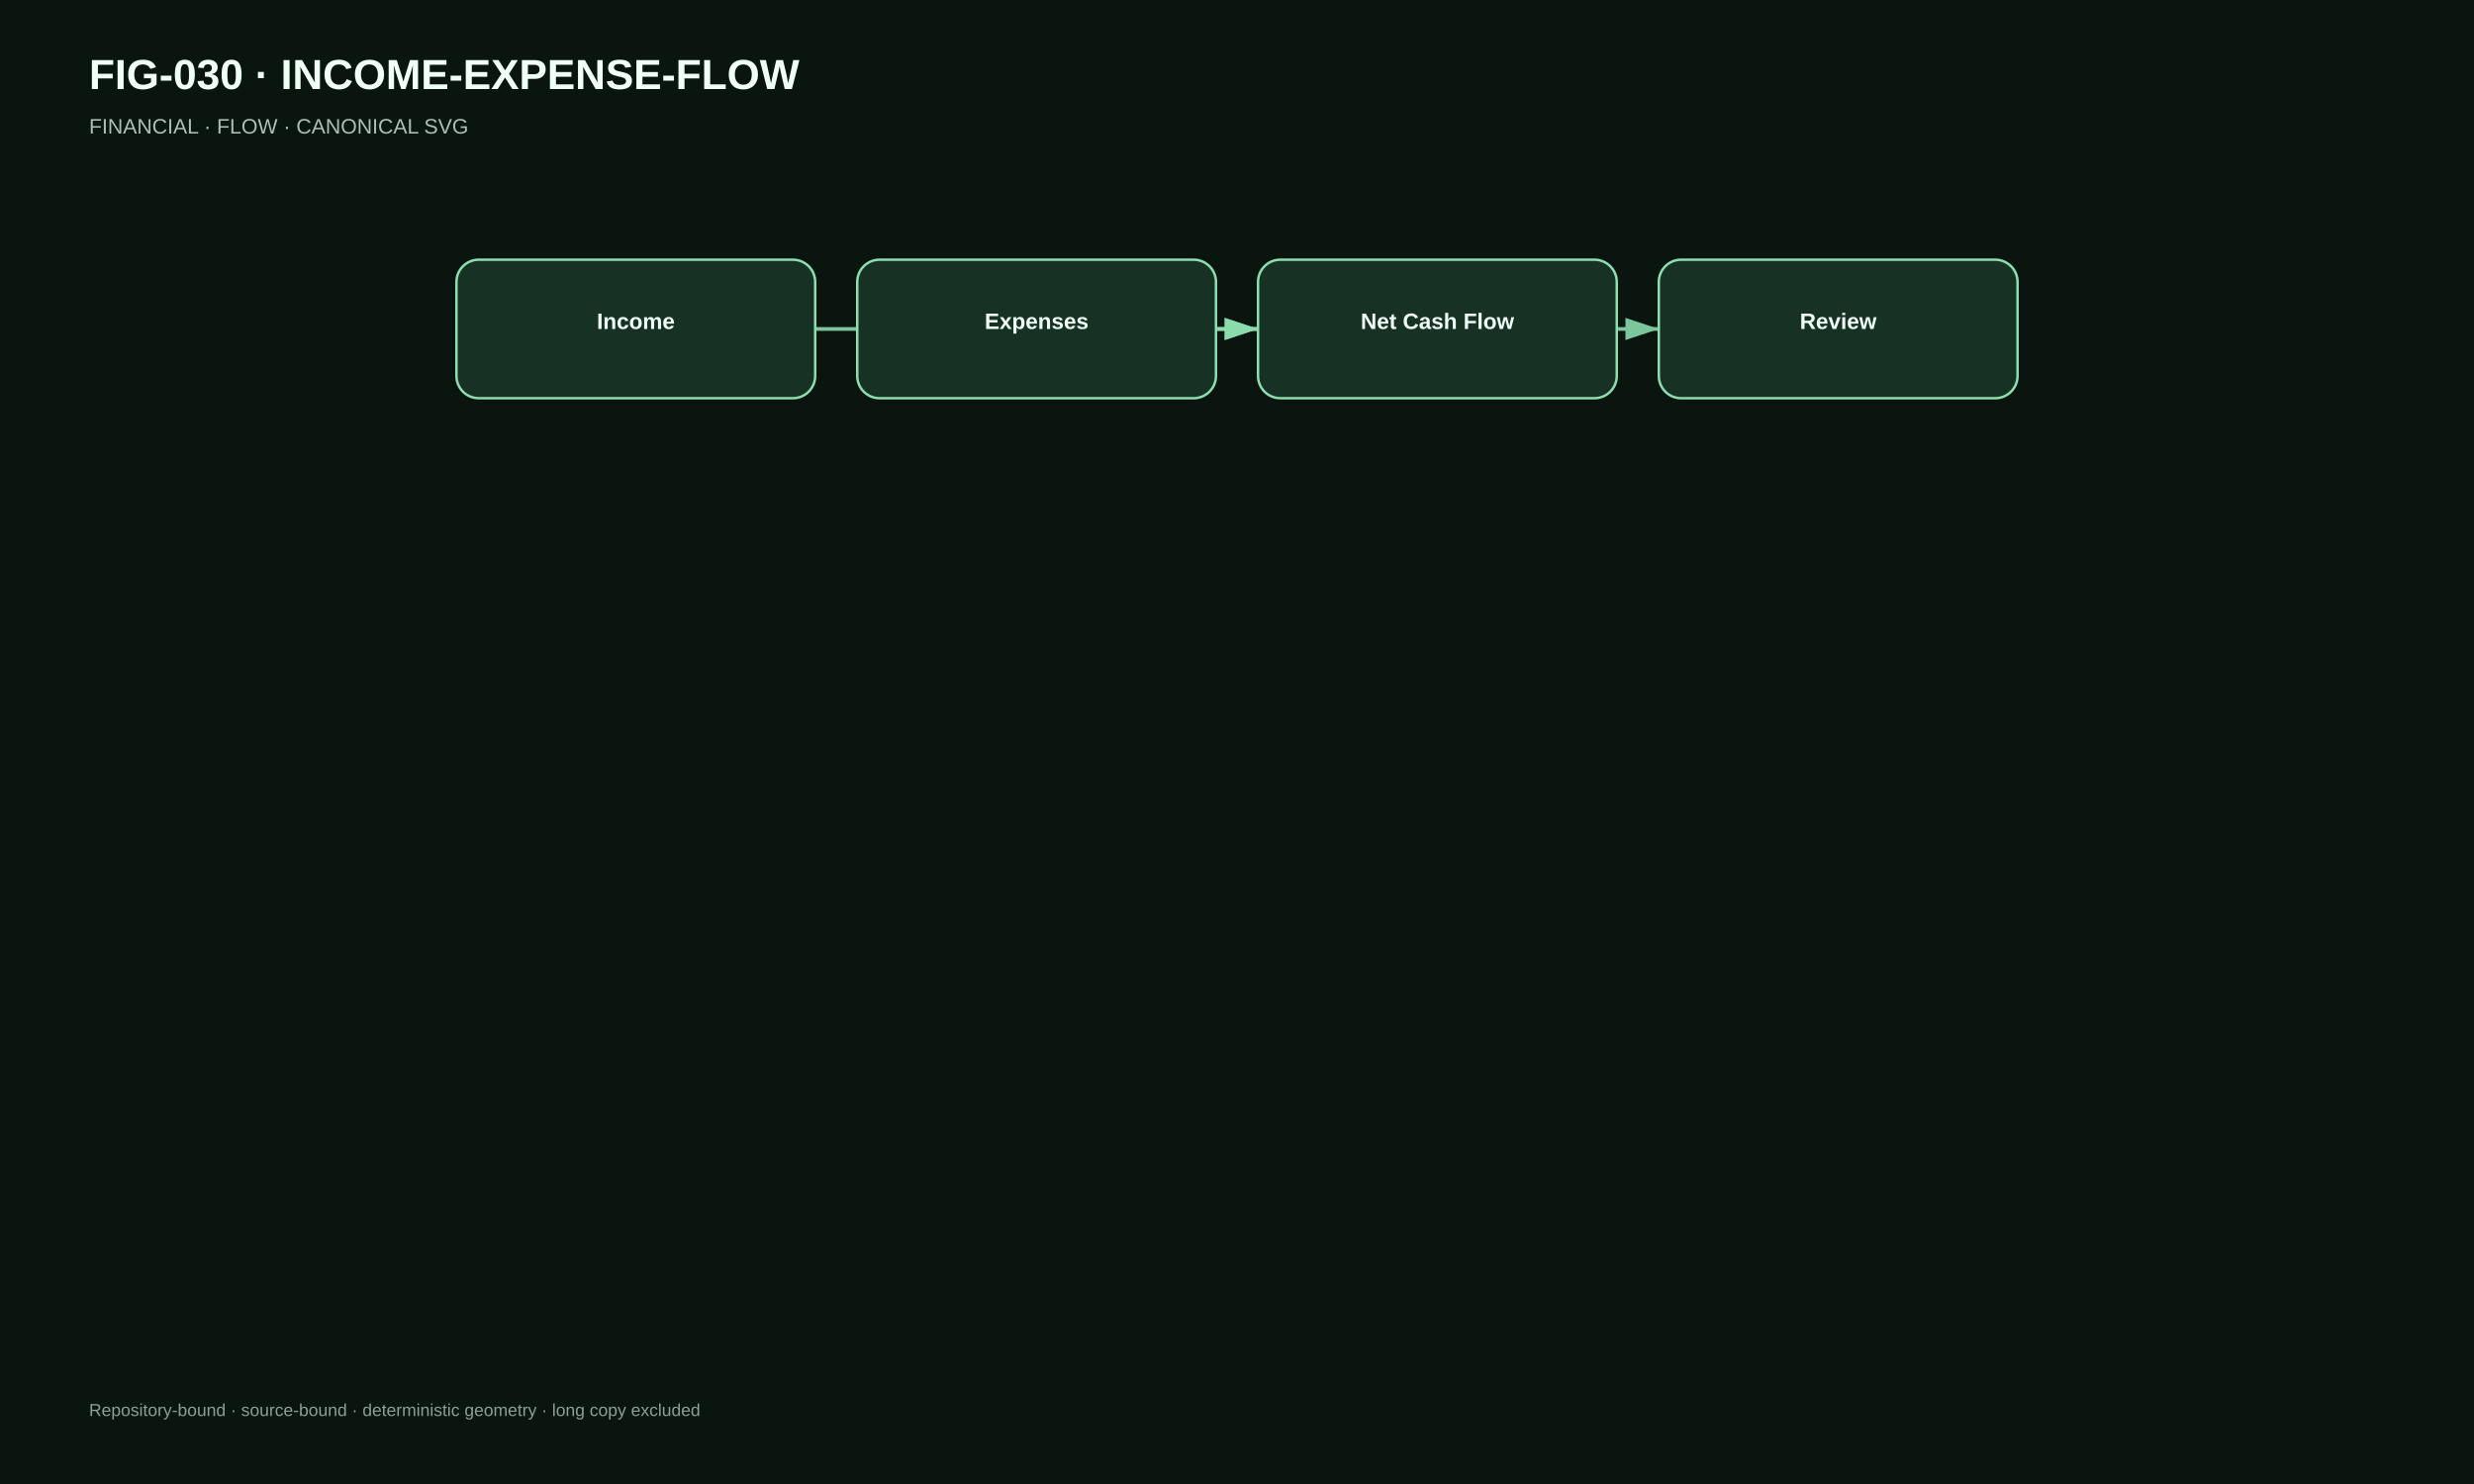
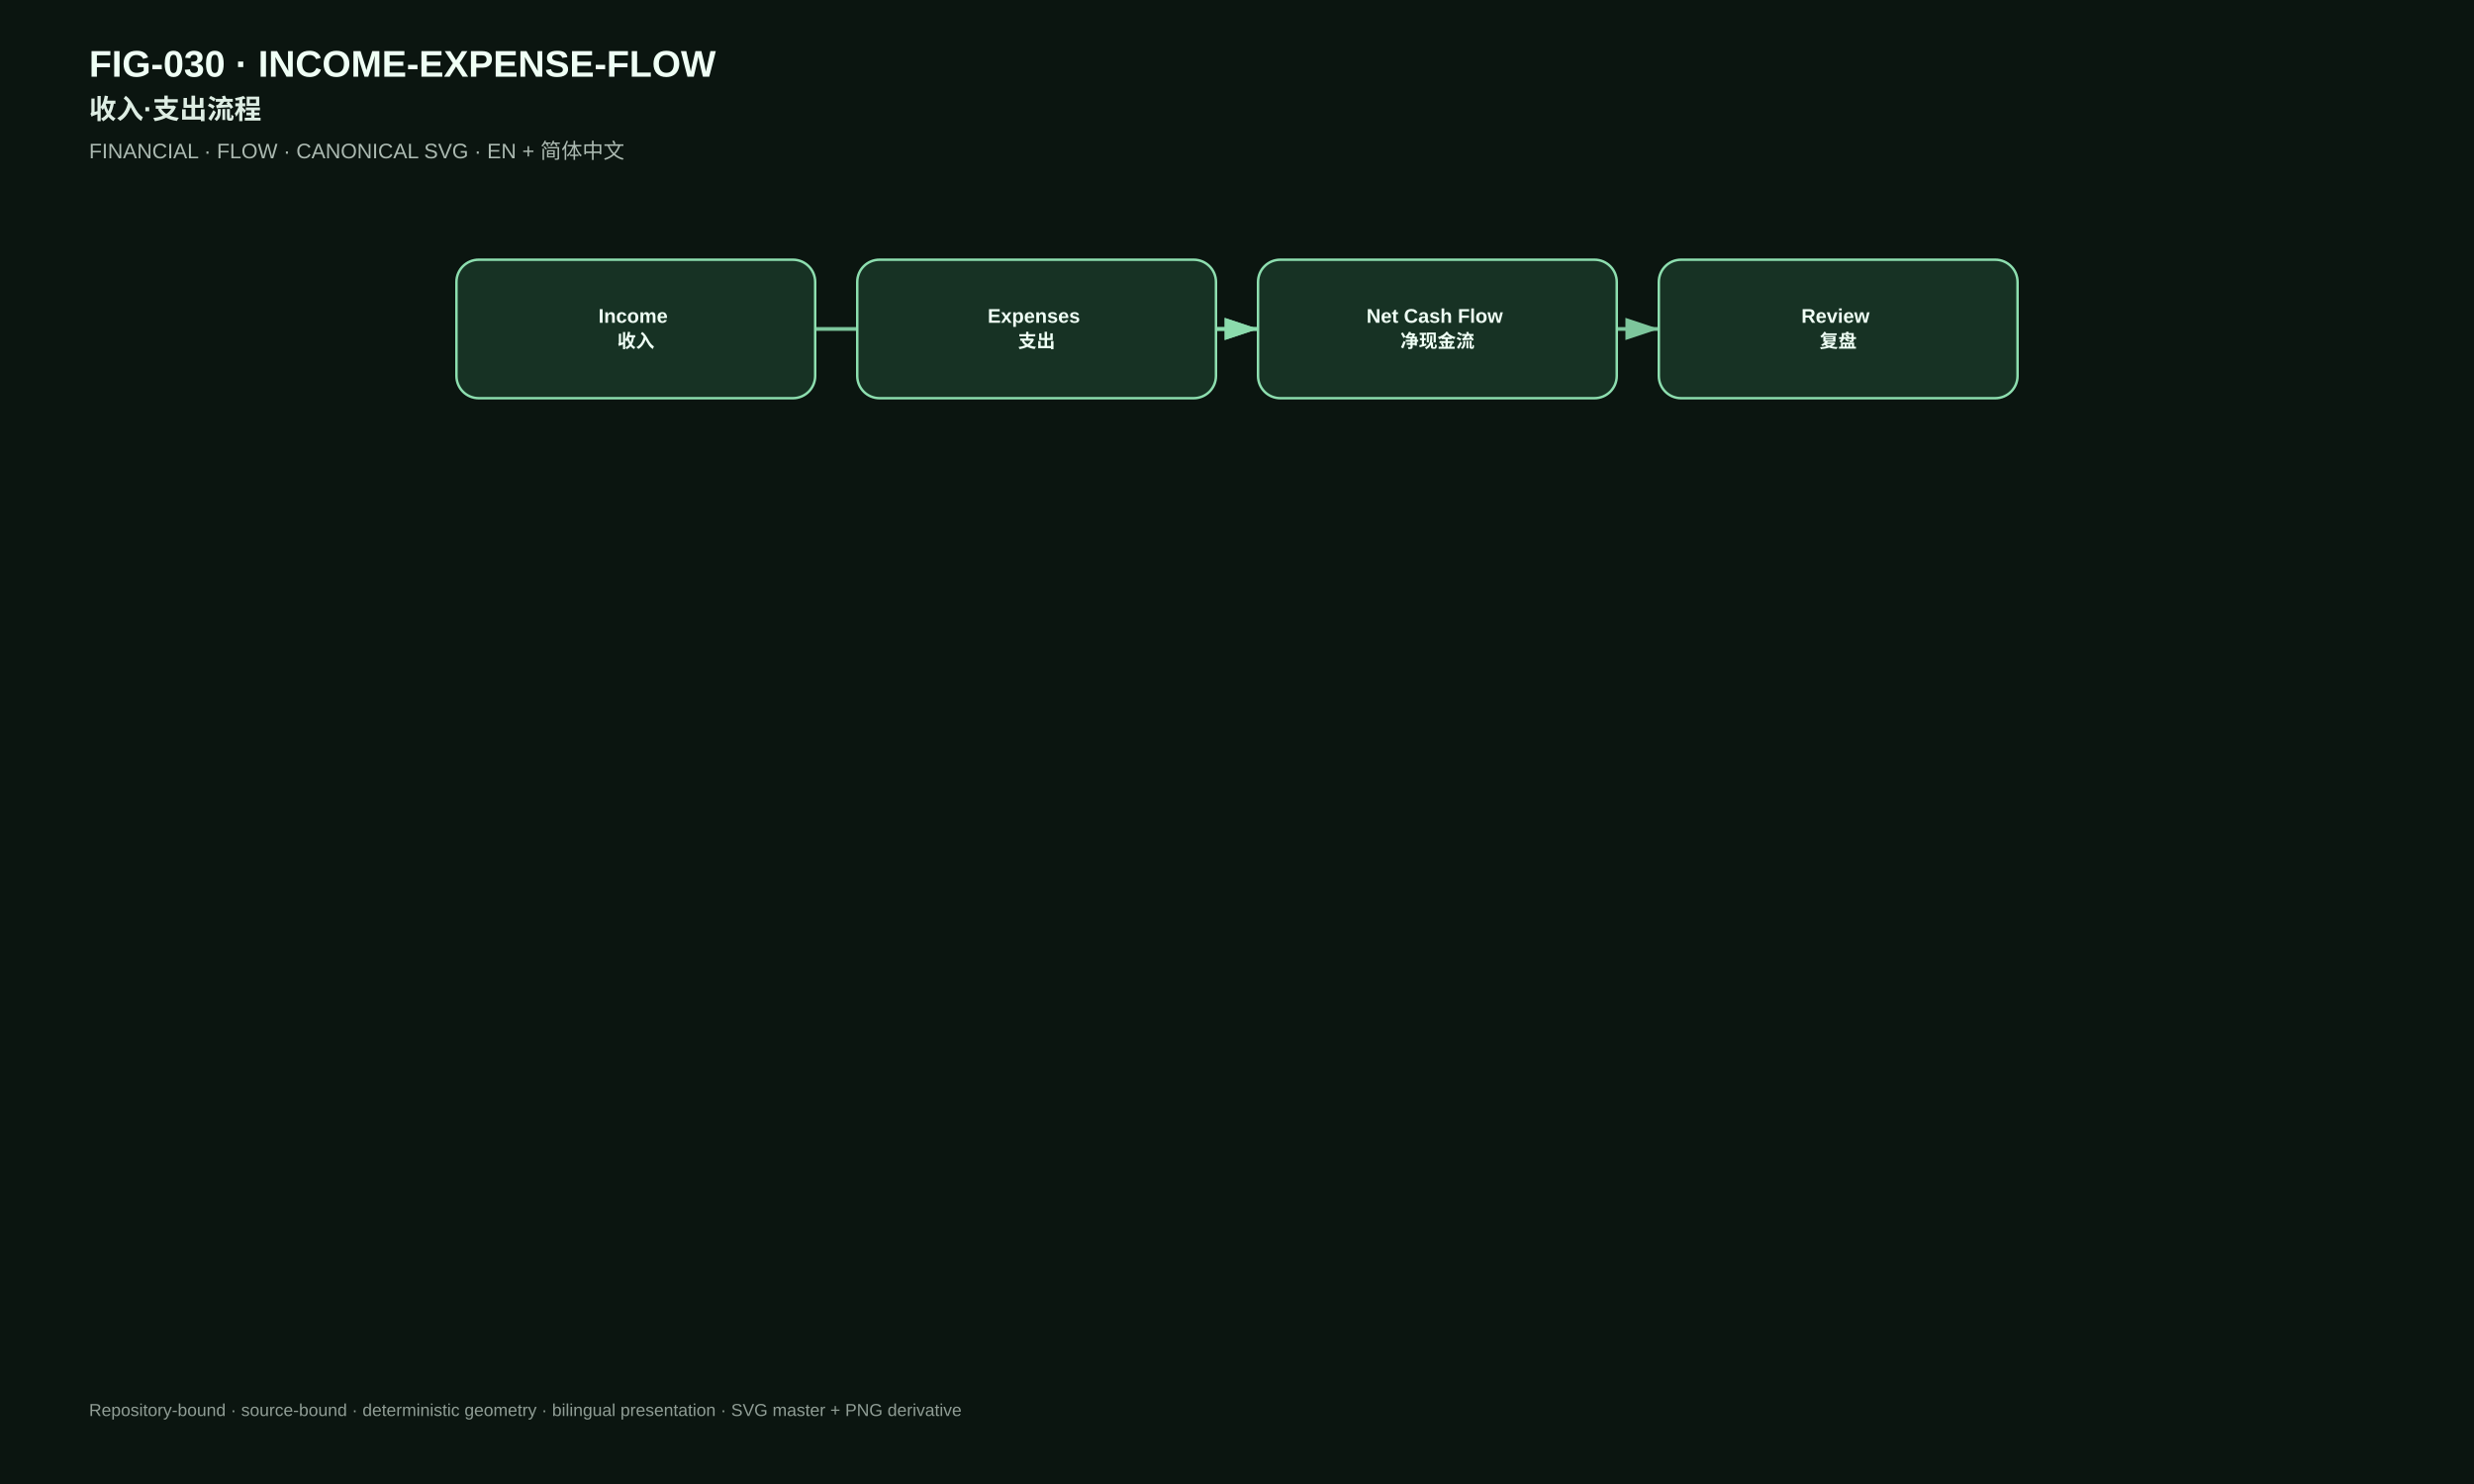
- <svg xmlns="http://www.w3.org/2000/svg" viewBox="0 0 2000 1200" width="2000" height="1200" data-figure-id="FIG-030" data-renderer-version="FIG-RENDERER-1.0.0" data-style-version="FIG-STYLE-1.0.0">
+ <svg xmlns="http://www.w3.org/2000/svg" viewBox="0 0 2000 1200" width="2000" height="1200" data-figure-id="FIG-030" data-renderer-version="FIG-RENDERER-1.1.0" data-style-version="FIG-STYLE-1.1.0" data-presentation-locales="en,zh-Hans">
  <defs>
    <marker id="arrow" markerWidth="10" markerHeight="10" refX="9" refY="3" orient="auto" markerUnits="strokeWidth">
      <path d="M0,0 L0,6 L9,3 z" fill="#8ddeaf" />
    </marker>
  </defs>
  <rect width="100%" height="100%" fill="#0b1510" />
-   <text x="72" y="72" fill="#effff5" font-family="Arial, Helvetica, sans-serif" font-size="34" font-weight="700">FIG-030 · INCOME-EXPENSE-FLOW</text>
-   <text x="72" y="108" fill="#effff5" opacity="0.72" font-family="Arial, Helvetica, sans-serif" font-size="17">FINANCIAL · FLOW · CANONICAL SVG</text>
+   <text x="72" y="62" fill="#effff5" font-family="Arial, 'Noto Sans CJK SC', 'Microsoft YaHei', sans-serif" font-size="30" font-weight="700">FIG-030 · INCOME-EXPENSE-FLOW</text>
+   <text x="72" y="96" fill="#effff5" opacity="0.92" font-family="Arial, 'Noto Sans CJK SC', 'Microsoft YaHei', sans-serif" font-size="22" font-weight="600" data-localized-title="zh-Hans">收入·支出流程</text>
+   <text x="72" y="128" fill="#effff5" opacity="0.70" font-family="Arial, 'Noto Sans CJK SC', 'Microsoft YaHei', sans-serif" font-size="17">FINANCIAL · FLOW · CANONICAL SVG · EN + 简体中文</text>
  <g id="edge-FIG-030-E01" data-from="FIG-030-N01" data-to="FIG-030-N03" data-relation="INFLOW">
    <path d="M 659 266 L 838 266 L 838 266 L 1017 266" fill="none" stroke="#8ddeaf" stroke-width="3" stroke-linejoin="round" marker-end="url(#arrow)" opacity="0.88" />
  </g>
  <g id="edge-FIG-030-E02" data-from="FIG-030-N02" data-to="FIG-030-N03" data-relation="OUTFLOW">
    <path d="M 983 266 L 1000 266 L 1000 266 L 1017 266" fill="none" stroke="#8ddeaf" stroke-width="3" stroke-linejoin="round" marker-end="url(#arrow)" opacity="0.88" />
  </g>
  <g id="edge-FIG-030-E03" data-from="FIG-030-N03" data-to="FIG-030-N04" data-relation="REVIEWED_BY">
    <path d="M 1307 266 L 1324 266 L 1324 266 L 1341 266" fill="none" stroke="#8ddeaf" stroke-width="3" stroke-linejoin="round" marker-end="url(#arrow)" opacity="0.88" />
  </g>
-   <g id="node-FIG-030-N01" data-figure-node="FIG-030-N01" data-semantic-key="INCOME">
+   <g id="node-FIG-030-N01" data-figure-node="FIG-030-N01" data-semantic-key="INCOME" data-canonical-label="Income" data-localized-label="收入">
    <rect x="369" y="210" width="290" height="112" rx="18" fill="#173224" stroke="#8ddeaf" stroke-width="2" />
-     <text x="514" y="266" text-anchor="middle" fill="#effff5" font-family="Arial, Helvetica, sans-serif" font-size="18" font-weight="700">
+     <text x="514" y="261" text-anchor="middle" fill="#effff5" font-family="Arial, 'Noto Sans CJK SC', 'Microsoft YaHei', sans-serif" font-size="16" font-weight="700">
      <tspan x="514" dy="0">Income</tspan>
+       <tspan x="514" dy="20" font-size="15" font-weight="600" opacity="0.86">收入</tspan>
    </text>
  </g>
-   <g id="node-FIG-030-N02" data-figure-node="FIG-030-N02" data-semantic-key="EXPENSES">
+   <g id="node-FIG-030-N02" data-figure-node="FIG-030-N02" data-semantic-key="EXPENSES" data-canonical-label="Expenses" data-localized-label="支出">
    <rect x="693" y="210" width="290" height="112" rx="18" fill="#173224" stroke="#8ddeaf" stroke-width="2" />
-     <text x="838" y="266" text-anchor="middle" fill="#effff5" font-family="Arial, Helvetica, sans-serif" font-size="18" font-weight="700">
+     <text x="838" y="261" text-anchor="middle" fill="#effff5" font-family="Arial, 'Noto Sans CJK SC', 'Microsoft YaHei', sans-serif" font-size="16" font-weight="700">
      <tspan x="838" dy="0">Expenses</tspan>
+       <tspan x="838" dy="20" font-size="15" font-weight="600" opacity="0.86">支出</tspan>
    </text>
  </g>
-   <g id="node-FIG-030-N03" data-figure-node="FIG-030-N03" data-semantic-key="NET_CASHFLOW">
+   <g id="node-FIG-030-N03" data-figure-node="FIG-030-N03" data-semantic-key="NET_CASHFLOW" data-canonical-label="Net Cash Flow" data-localized-label="净现金流">
    <rect x="1017" y="210" width="290" height="112" rx="18" fill="#173224" stroke="#8ddeaf" stroke-width="2" />
-     <text x="1162" y="266" text-anchor="middle" fill="#effff5" font-family="Arial, Helvetica, sans-serif" font-size="18" font-weight="700">
+     <text x="1162" y="261" text-anchor="middle" fill="#effff5" font-family="Arial, 'Noto Sans CJK SC', 'Microsoft YaHei', sans-serif" font-size="16" font-weight="700">
      <tspan x="1162" dy="0">Net Cash Flow</tspan>
+       <tspan x="1162" dy="20" font-size="15" font-weight="600" opacity="0.86">净现金流</tspan>
    </text>
  </g>
-   <g id="node-FIG-030-N04" data-figure-node="FIG-030-N04" data-semantic-key="REVIEW">
+   <g id="node-FIG-030-N04" data-figure-node="FIG-030-N04" data-semantic-key="REVIEW" data-canonical-label="Review" data-localized-label="复盘">
    <rect x="1341" y="210" width="290" height="112" rx="18" fill="#173224" stroke="#8ddeaf" stroke-width="2" />
-     <text x="1486" y="266" text-anchor="middle" fill="#effff5" font-family="Arial, Helvetica, sans-serif" font-size="18" font-weight="700">
+     <text x="1486" y="261" text-anchor="middle" fill="#effff5" font-family="Arial, 'Noto Sans CJK SC', 'Microsoft YaHei', sans-serif" font-size="16" font-weight="700">
      <tspan x="1486" dy="0">Review</tspan>
+       <tspan x="1486" dy="20" font-size="15" font-weight="600" opacity="0.86">复盘</tspan>
    </text>
  </g>
-   <text x="72" y="1145" fill="#effff5" opacity="0.58" font-family="Arial, Helvetica, sans-serif" font-size="14">Repository-bound · source-bound · deterministic geometry · long copy excluded</text>
+   <text x="72" y="1145" fill="#effff5" opacity="0.58" font-family="Arial, 'Noto Sans CJK SC', 'Microsoft YaHei', sans-serif" font-size="14">Repository-bound · source-bound · deterministic geometry · bilingual presentation · SVG master + PNG derivative</text>
</svg>
